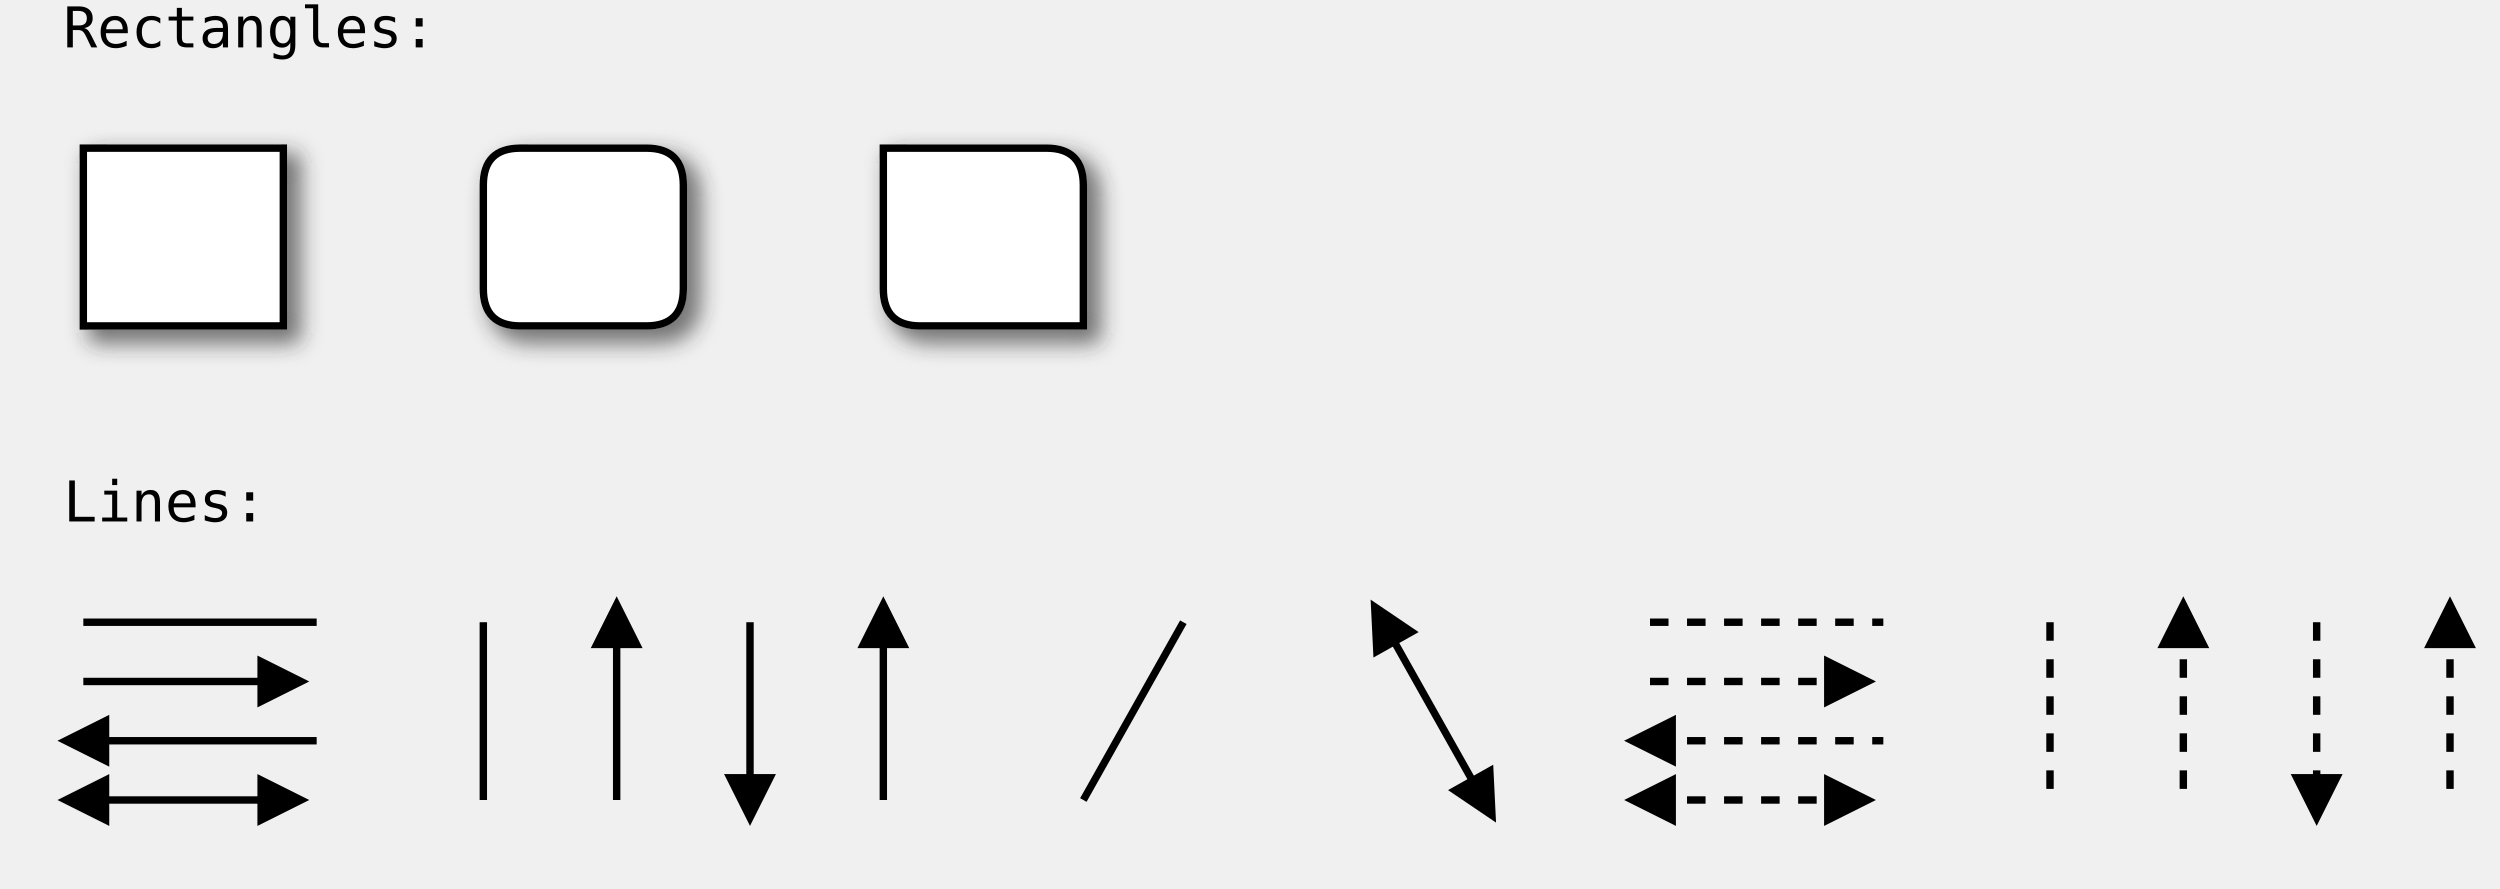
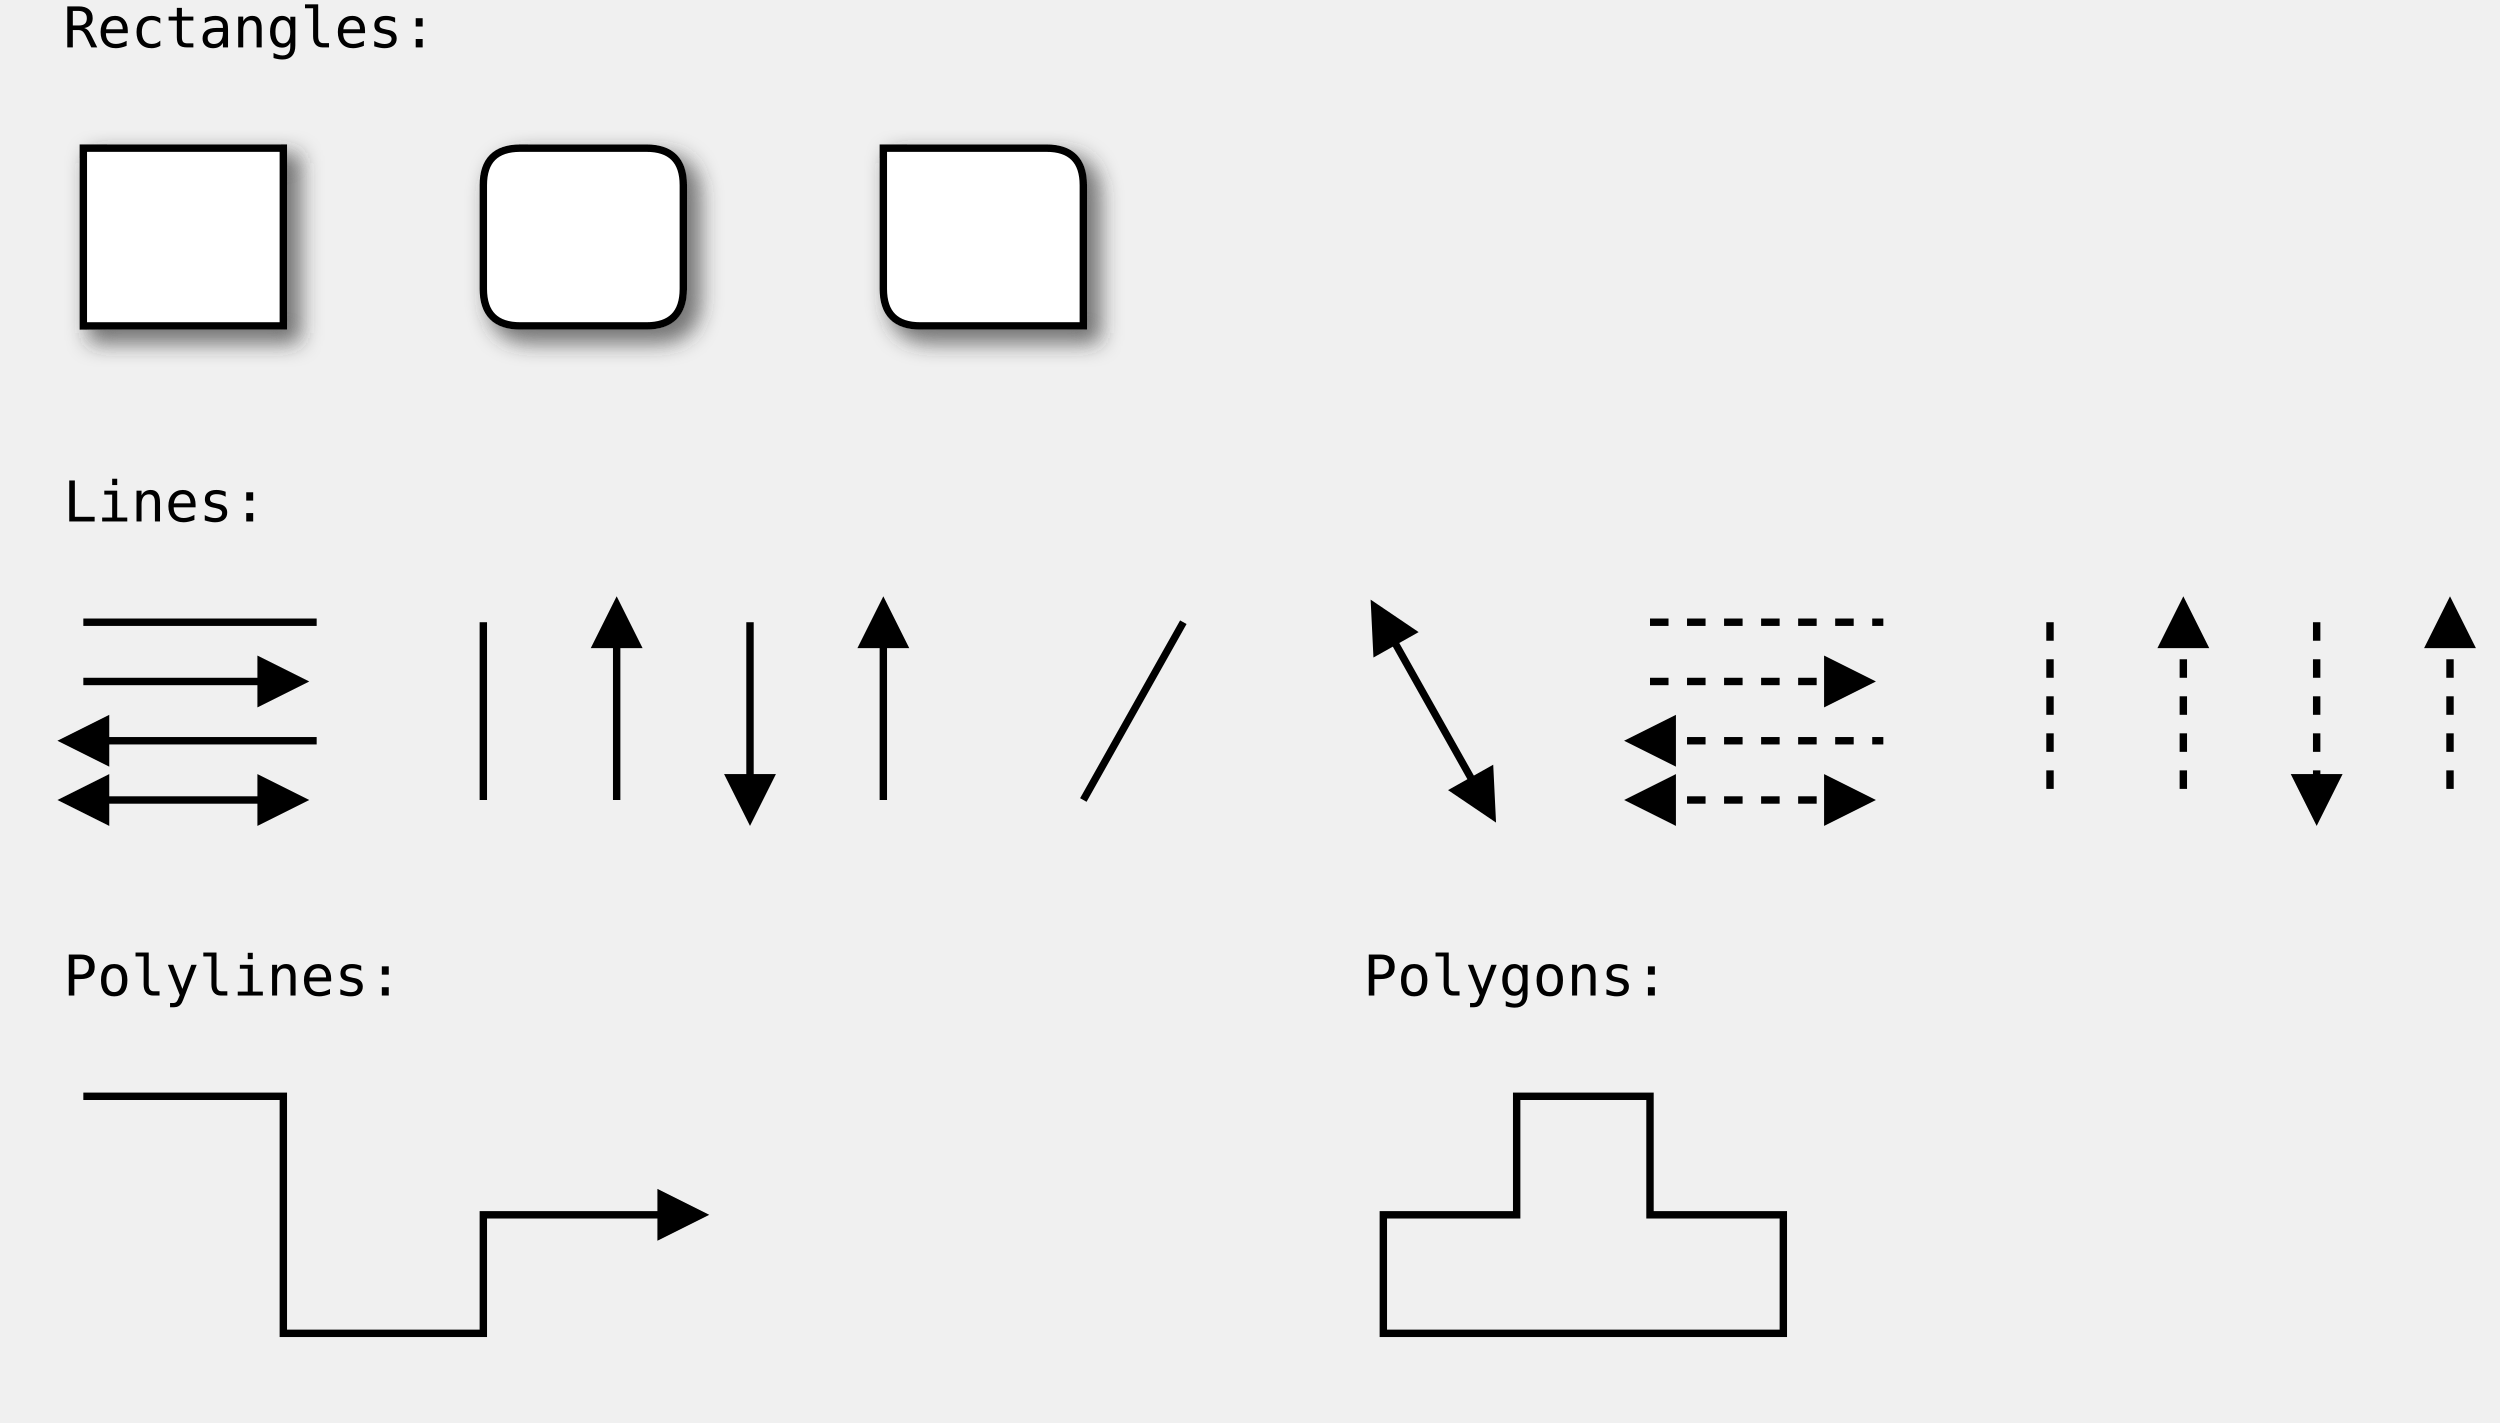
- <svg xmlns="http://www.w3.org/2000/svg" width="675.00" height="240.00">
+ <svg xmlns="http://www.w3.org/2000/svg" width="675.00" height="384.00">
  <defs>
    <filter id="dsFilterNoBlur" height="150%" width="150%">
      <feOffset in="SourceGraphic" result="offOut" dx="3" dy="3" />
      <feColorMatrix in="offOut" result="matrixOut" type="matrix" values="0.2 0 0 0 0 0 0.2 0 0 0 0 0 0.2 0 0 0 0 0 1 0 " />
      <feBlend in="SourceGraphic" in2="matrixOut" mode="normal" />
    </filter>
    <filter id="dsFilter" height="150%" width="150%">
      <feOffset in="SourceGraphic" result="offOut" dx="3" dy="3" />
      <feColorMatrix in="offOut" result="matrixOut" type="matrix" values="0.2 0 0 0 0 0 0.2 0 0 0 0 0 0.2 0 0 0 0 0 1 0 " />
      <feGaussianBlur in="matrixOut" result="blurOut" stdDeviation="3 3" />
      <feBlend in="SourceGraphic" in2="blurOut" mode="normal" />
    </filter>
    <marker id="iPointer" refX="5.00" refY="5.00" markerWidth="8.00" markerHeight="7.00" markerUnits="strokeWidth" orient="auto" viewBox="0 0 10 10">
      <path d="M 10 0 L 10 10 L 0 5 z" />
    </marker>
    <marker id="Pointer" refX="5.00" refY="5.00" markerWidth="8.00" markerHeight="7.00" markerUnits="strokeWidth" orient="auto" viewBox="0 0 10 10">
      <path d="M 0 0 L 10 5 L 0 10 z" />
    </marker>
  </defs>
  <text x="17.10" y="12.80" fill="black" font-family="Consolas,Monaco,Anonymous Pro,Anonymous,Bitstream Sans Mono,monospace" stroke="none" font-size="15.2px">Rectangles:</text>
  <rect x="22.50" y="40.00" width="54.00" height="48.00" fill="white" stroke="black" stroke-width="2" filter="url(#dsFilter)" />
  <path d="M 130.5 50 Q 130.5 40 140.5 40 L 174.5 40 Q 184.5 40 184.5 50 L 184.5 78 Q 184.5 88 174.5 88 L 140.5 88 Q 130.5 88 130.5 78 Z" fill="white" stroke="black" stroke-width="2" filter="url(#dsFilter)" />
  <path d="M 238.5 40 L 282.5 40 Q 292.5 40 292.5 50 L 292.5 88 L 248.5 88 Q 238.5 88 238.5 78 Z" fill="white" stroke="black" stroke-width="2" filter="url(#dsFilter)" />
  <text x="17.10" y="140.80" fill="black" font-family="Consolas,Monaco,Anonymous Pro,Anonymous,Bitstream Sans Mono,monospace" stroke="none" font-size="15.2px">Lines:</text>
  <line x1="22.50" y1="168.00" x2="85.50" y2="168.00" fill="none" stroke="black" stroke-width="2" />
  <line x1="130.50" y1="168.00" x2="130.50" y2="216.00" fill="none" stroke="black" stroke-width="2" />
  <line x1="166.50" y1="168.00" x2="166.50" y2="216.00" fill="none" stroke="black" stroke-width="2" marker-start="url(#iPointer)" />
  <line x1="202.50" y1="168.00" x2="202.50" y2="216.00" fill="none" stroke="black" stroke-width="2" marker-end="url(#Pointer)" />
  <line x1="238.50" y1="168.00" x2="238.50" y2="216.00" fill="none" stroke="black" stroke-width="2" marker-start="url(#iPointer)" />
  <line x1="319.50" y1="168.00" x2="292.50" y2="216.00" fill="none" stroke="black" stroke-width="2" />
  <line x1="373.50" y1="168.00" x2="400.50" y2="216.00" fill="none" stroke="black" stroke-width="2" marker-start="url(#iPointer)" marker-end="url(#Pointer)" />
  <line x1="445.50" y1="168.00" x2="508.50" y2="168.00" fill="none" stroke="black" stroke-width="2" stroke-dasharray="5 5" />
  <line x1="553.50" y1="168.00" x2="553.50" y2="216.00" fill="none" stroke="black" stroke-width="2" stroke-dasharray="5 5" />
  <line x1="589.50" y1="168.00" x2="589.50" y2="216.00" fill="none" stroke="black" stroke-width="2" marker-start="url(#iPointer)" stroke-dasharray="5 5" />
  <line x1="625.50" y1="168.00" x2="625.50" y2="216.00" fill="none" stroke="black" stroke-width="2" marker-end="url(#Pointer)" stroke-dasharray="5 5" />
  <line x1="661.50" y1="168.00" x2="661.50" y2="216.00" fill="none" stroke="black" stroke-width="2" marker-start="url(#iPointer)" stroke-dasharray="5 5" />
  <line x1="22.50" y1="184.00" x2="76.50" y2="184.00" fill="none" stroke="black" stroke-width="2" marker-end="url(#Pointer)" />
  <line x1="445.50" y1="184.00" x2="499.50" y2="184.00" fill="none" stroke="black" stroke-width="2" marker-end="url(#Pointer)" stroke-dasharray="5 5" />
  <line x1="22.50" y1="200.00" x2="85.50" y2="200.00" fill="none" stroke="black" stroke-width="2" marker-start="url(#iPointer)" />
  <line x1="445.50" y1="200.00" x2="508.50" y2="200.00" fill="none" stroke="black" stroke-width="2" marker-start="url(#iPointer)" stroke-dasharray="5 5" />
  <line x1="22.50" y1="216.00" x2="76.50" y2="216.00" fill="none" stroke="black" stroke-width="2" marker-start="url(#iPointer)" marker-end="url(#Pointer)" />
  <line x1="445.50" y1="216.00" x2="499.50" y2="216.00" fill="none" stroke="black" stroke-width="2" marker-start="url(#iPointer)" marker-end="url(#Pointer)" stroke-dasharray="5 5" />
+   <text x="17.10" y="268.80" fill="black" font-family="Consolas,Monaco,Anonymous Pro,Anonymous,Bitstream Sans Mono,monospace" stroke="none" font-size="15.2px">Polylines:</text>
+   <text x="368.10" y="268.80" fill="black" font-family="Consolas,Monaco,Anonymous Pro,Anonymous,Bitstream Sans Mono,monospace" stroke="none" font-size="15.2px">Polygons:</text>
+   <polyline points="22.50,296.00 76.50,296.00 76.50,360.00 130.50,360.00 130.50,328.00 184.50,328.00" fill="none" stroke="black" stroke-width="2" marker-end="url(#Pointer)" />
+   <polygon points="409.50,296.00 445.50,296.00 445.50,328.00 481.50,328.00 481.50,360.00 373.50,360.00 373.50,328.00 409.50,328.00" fill="none" stroke="black" stroke-width="2" />
</svg>
